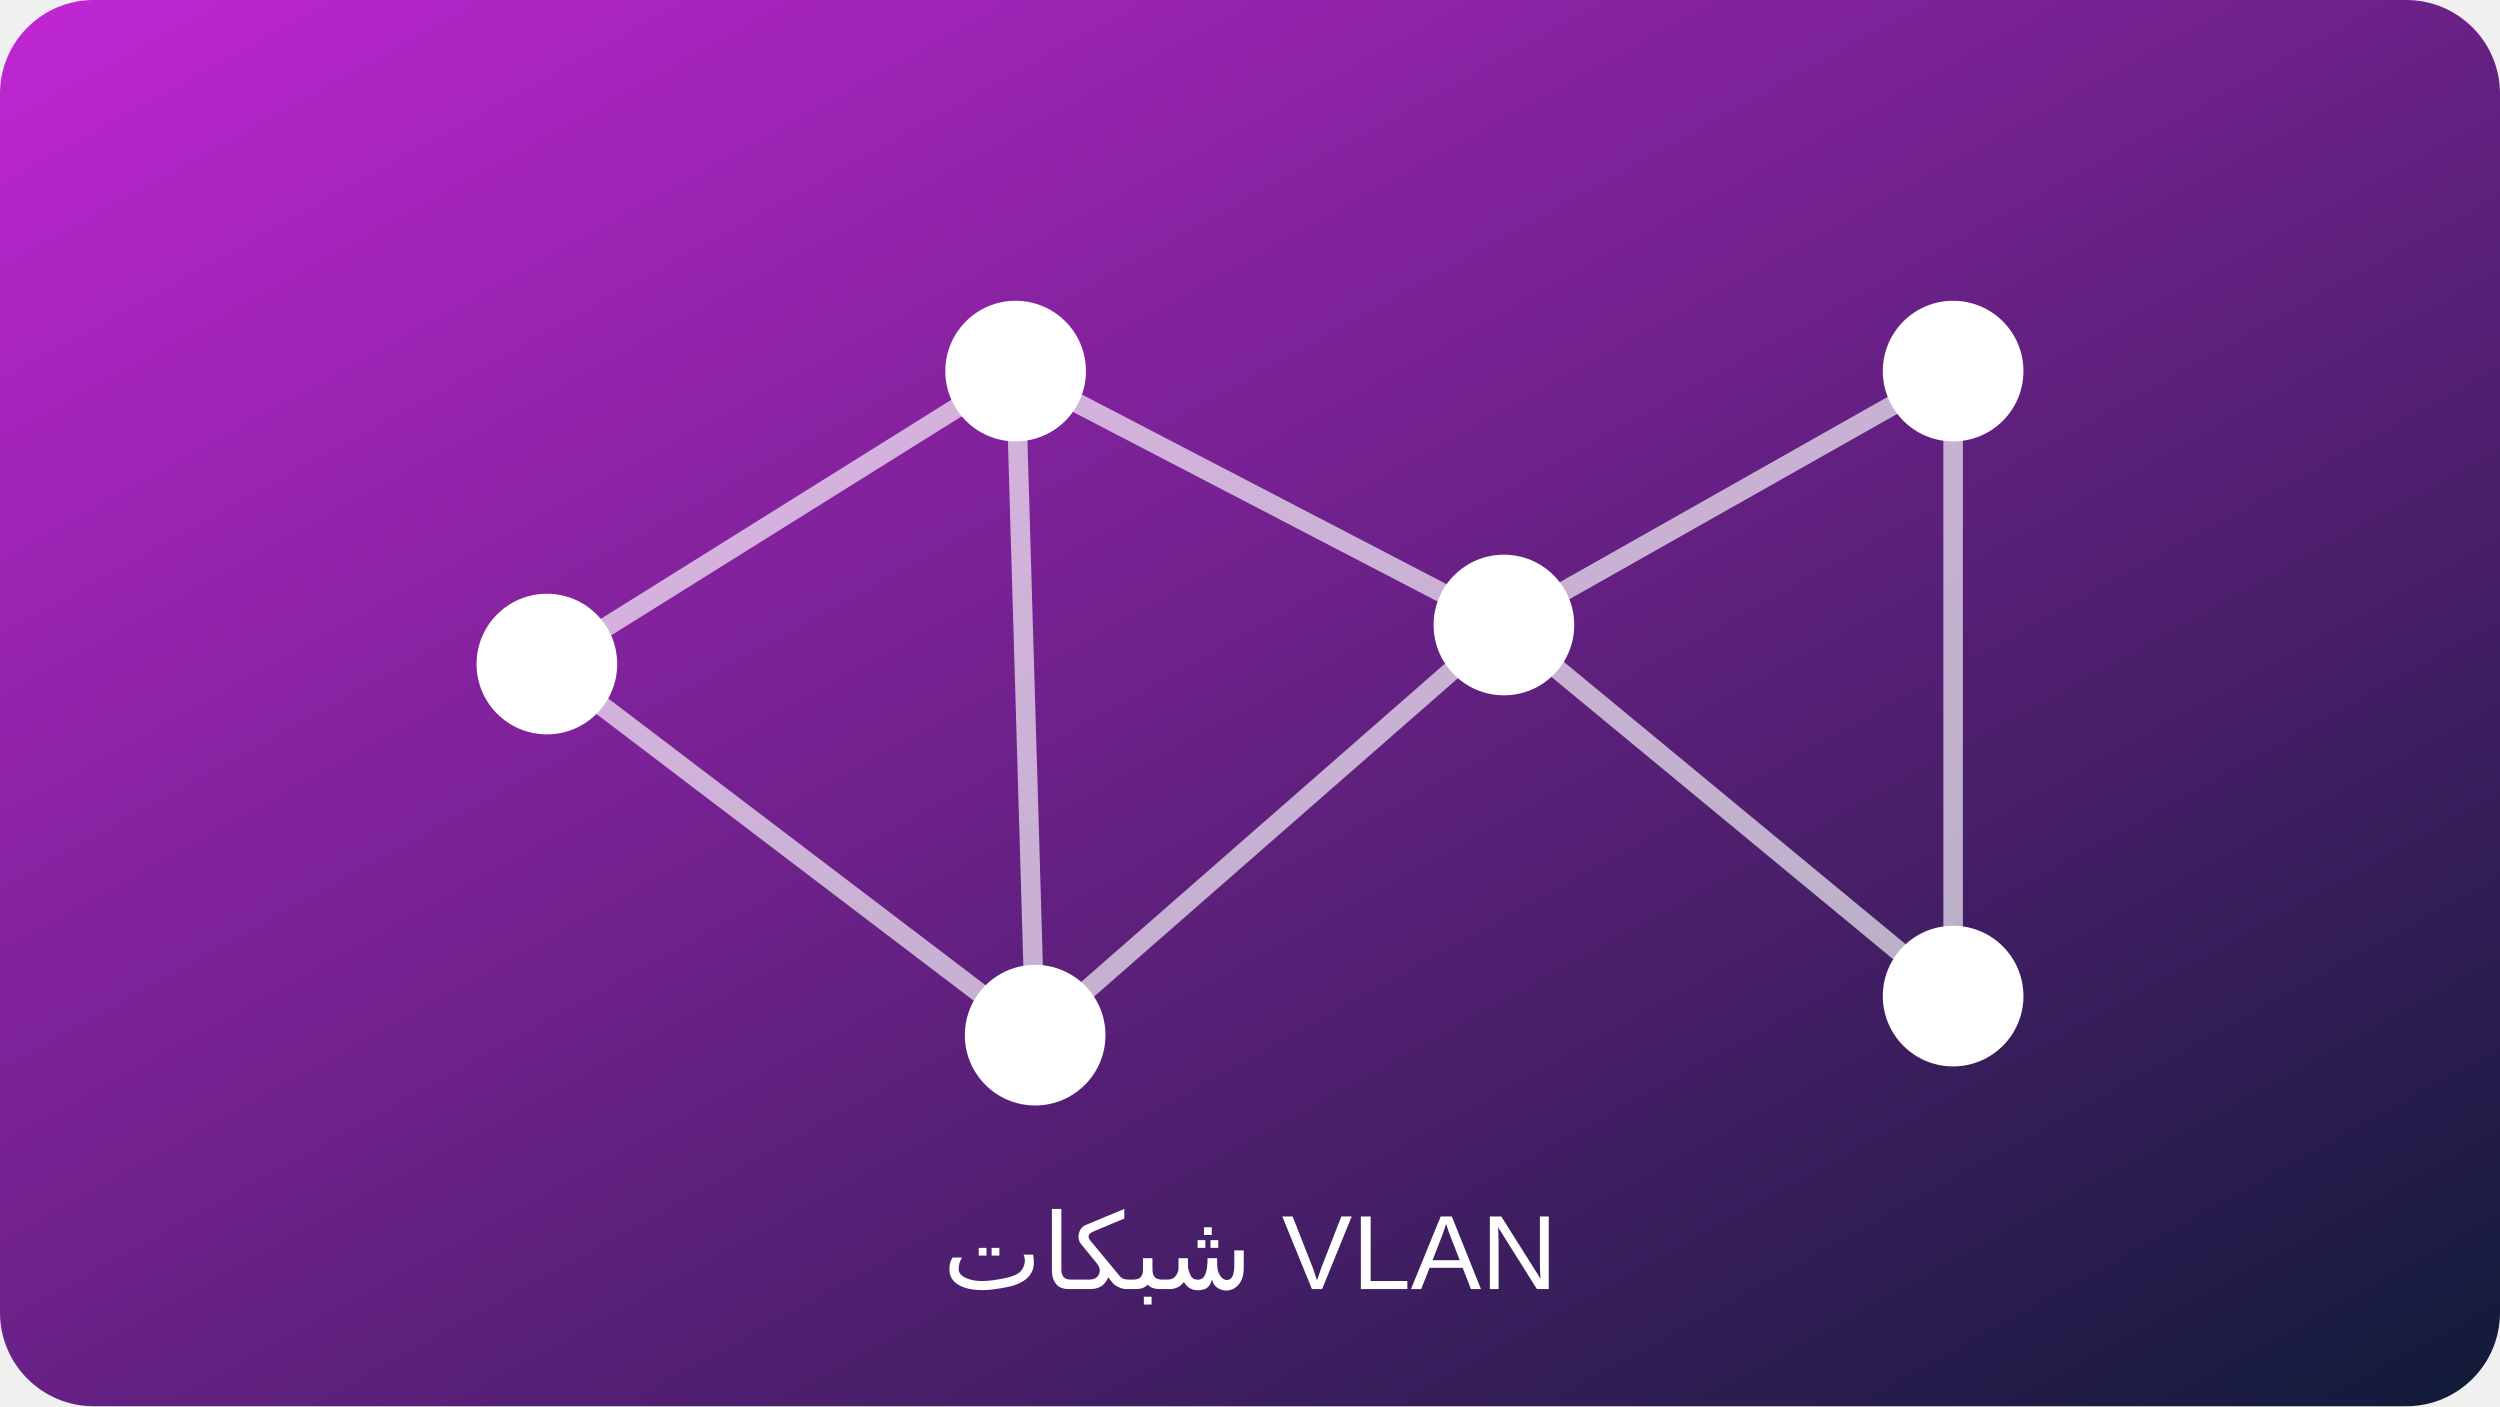
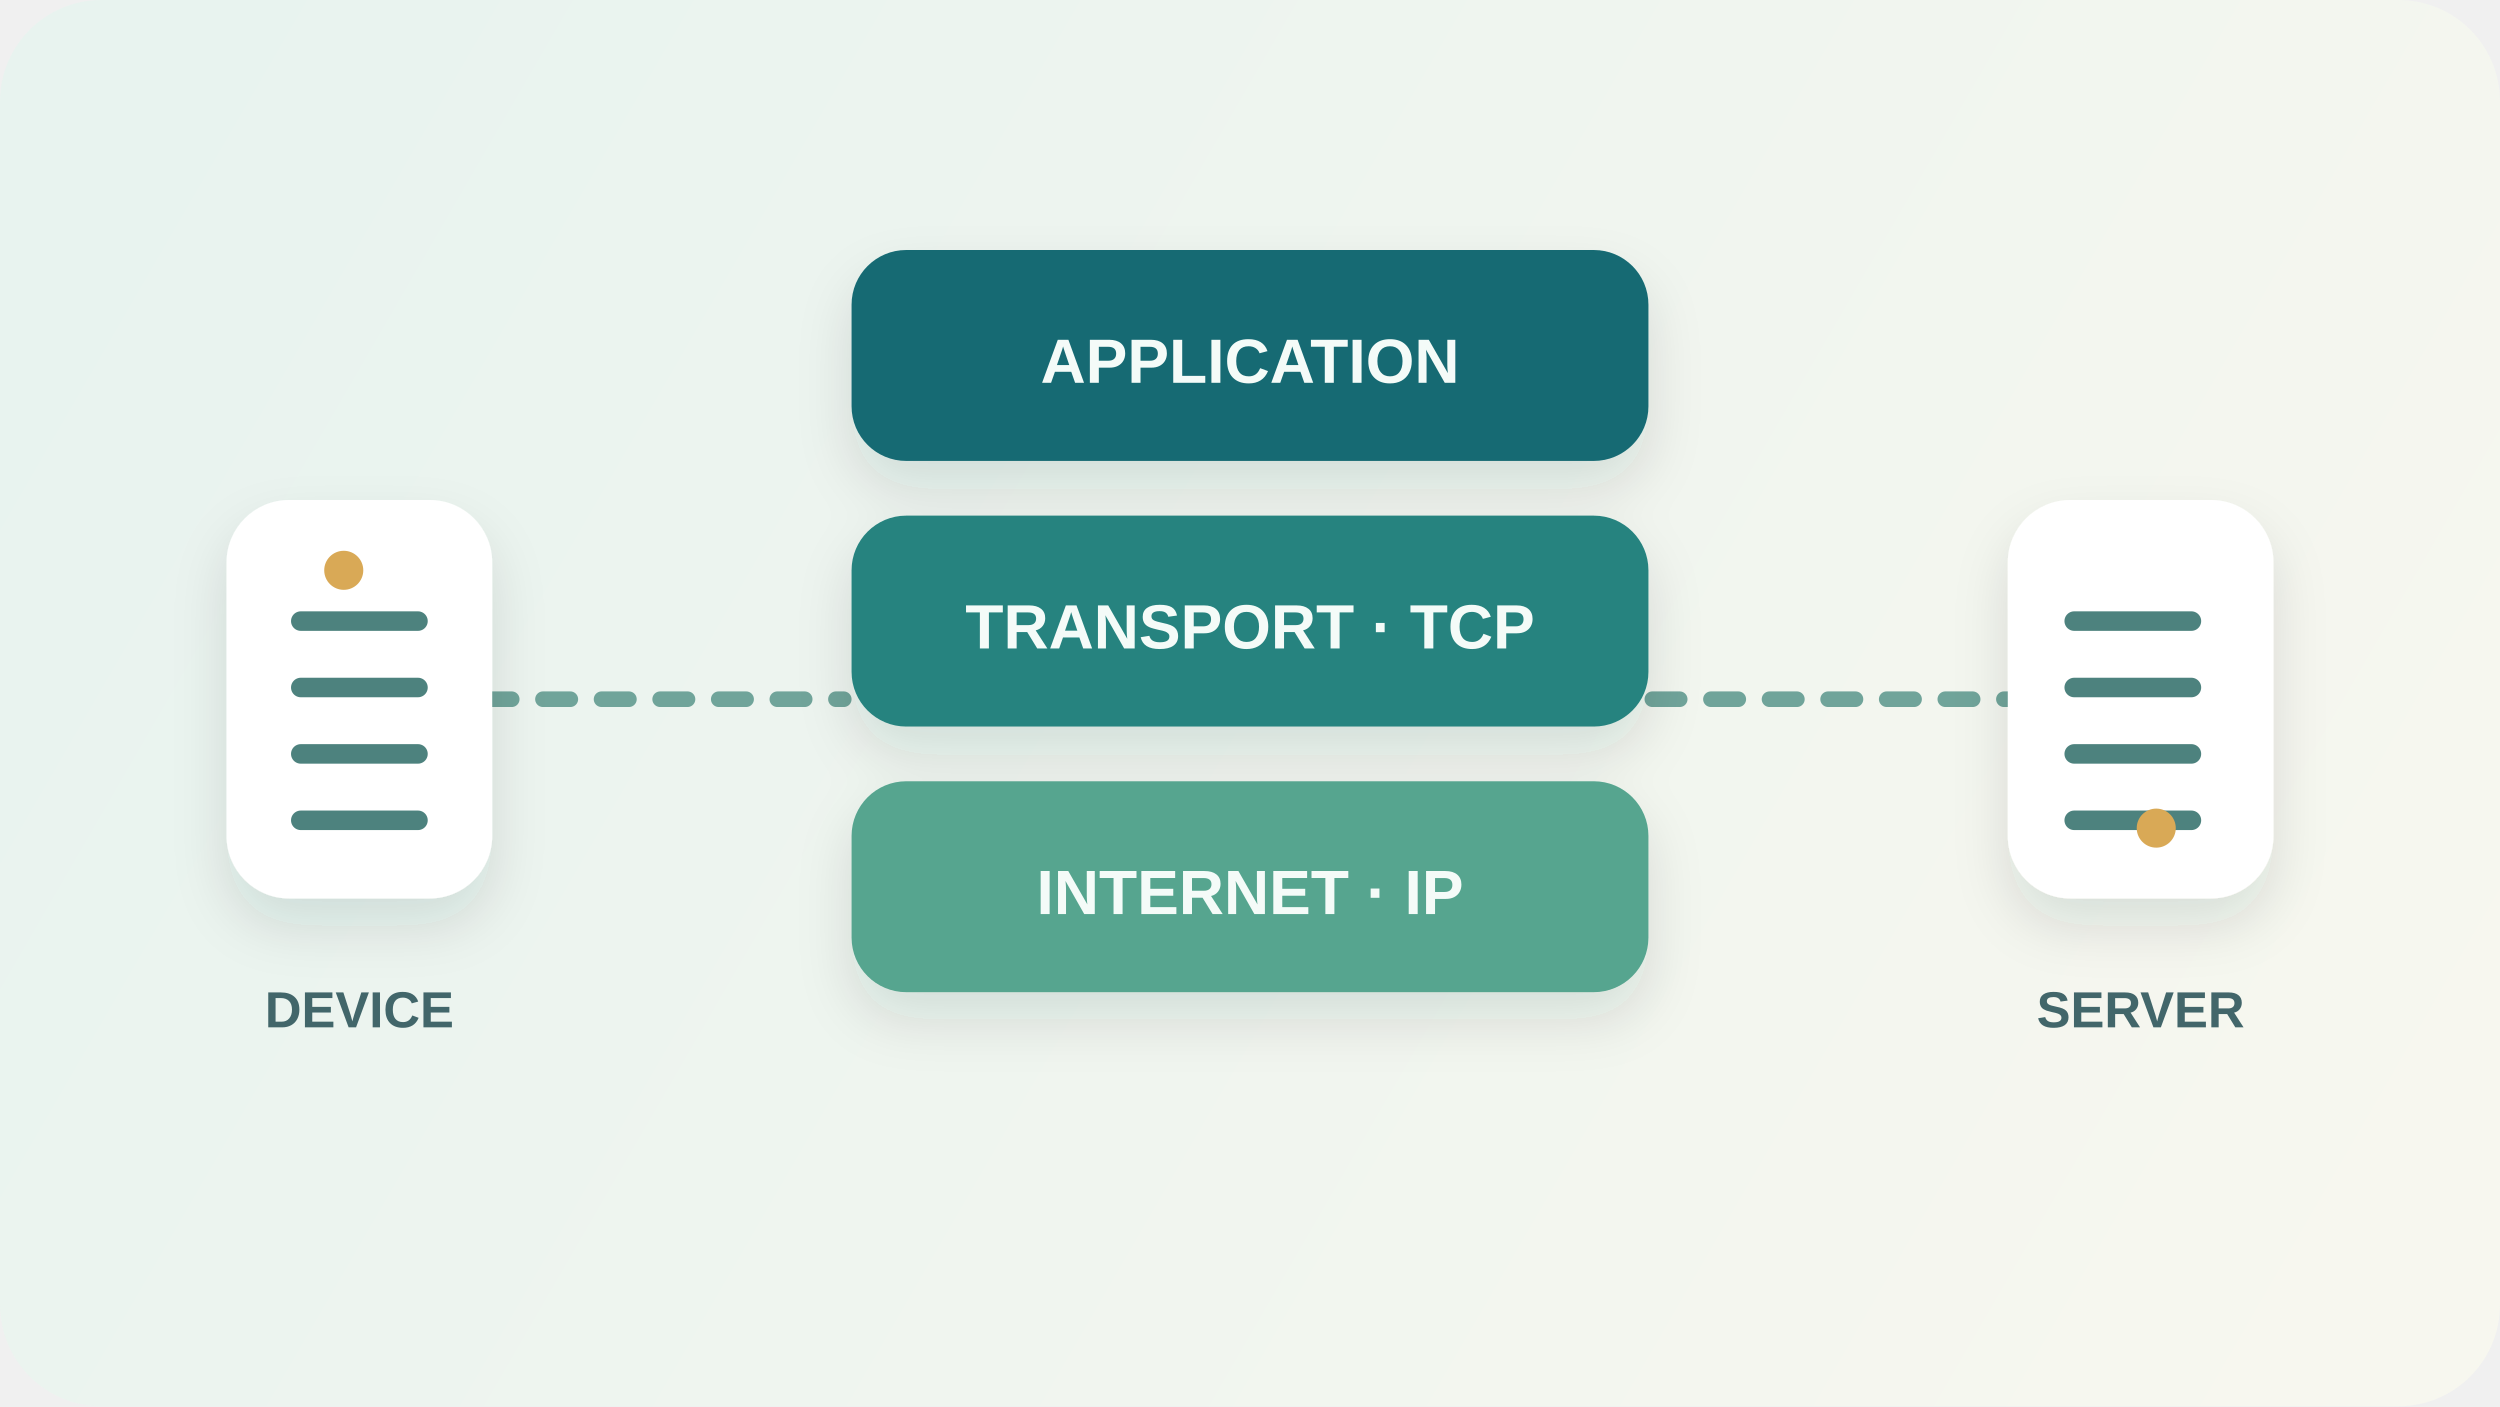
- <svg xmlns="http://www.w3.org/2000/svg" viewBox="0 0 640 360">
+ <svg xmlns="http://www.w3.org/2000/svg" viewBox="0 0 640 360" fill="none" role="img" aria-labelledby="t">
  <defs>
-     <linearGradient id="g" x2="1" y2="1">
-       <stop stop-color="#c026d3" />
-       <stop offset="1" stop-color="#101b38" />
+     <linearGradient id="bg" x1="40" y1="24" x2="596" y2="346" gradientUnits="userSpaceOnUse">
+       <stop stop-color="#e8f3ef" />
+       <stop offset="1" stop-color="#f7f7ef" />
    </linearGradient>
+     <filter id="s" x="-20%" y="-20%" width="140%" height="160%">
+       <feDropShadow dx="0" dy="7" stdDeviation="7" flood-color="#173b42" flood-opacity=".12" />
+     </filter>
  </defs>
-   <rect width="640" height="360" rx="24" fill="url(#g)" />
-   <g fill="none" stroke="#ffffff" stroke-width="5" opacity=".65">
-     <path d="M140 170L260 95 385 160 500 95M140 170L265 265 385 160 500 255M260 95L265 265M500 95L500 255" />
+   <rect width="640" height="360" rx="26" fill="url(#bg)" />
+   <path d="M124 179h92m207 0h92" stroke="#70a49a" stroke-width="4" stroke-linecap="round" stroke-dasharray="7 8" />
+   <g filter="url(#s)">
+     <rect x="58" y="128" width="68" height="102" rx="16" fill="#fff" />
+     <rect x="218" y="64" width="204" height="54" rx="14" fill="#176a73" />
+     <rect x="218" y="132" width="204" height="54" rx="14" fill="#27837f" />
+     <rect x="218" y="200" width="204" height="54" rx="14" fill="#56a58f" />
+     <rect x="514" y="128" width="68" height="102" rx="16" fill="#fff" />
  </g>
-   <g fill="#fff">
-     <circle cx="140" cy="170" r="18" />
-     <circle cx="260" cy="95" r="18" />
-     <circle cx="385" cy="160" r="18" />
-     <circle cx="500" cy="95" r="18" />
-     <circle cx="265" cy="265" r="18" />
-     <circle cx="500" cy="255" r="18" />
+   <g fill="#f4fbf8" font-family="Arial,sans-serif" font-size="16" font-weight="700">
+     <text x="320" y="98" text-anchor="middle">APPLICATION</text>
+     <text x="320" y="166" text-anchor="middle">TRANSPORT · TCP</text>
+     <text x="320" y="234" text-anchor="middle">INTERNET · IP</text>
  </g>
-   <text x="320" y="330" font-family="Arial" font-size="27" fill="white" text-anchor="middle">شبكات VLAN</text>
+   <g stroke="#4d827e" stroke-width="5" stroke-linecap="round">
+     <path d="M77 159h30m-30 17h30m-30 17h30m-30 17h30M531 159h30m-30 17h30m-30 17h30m-30 17h30" />
+   </g>
+   <g fill="#d9a956">
+     <circle cx="88" cy="146" r="5" />
+     <circle cx="552" cy="212" r="5" />
+   </g>
+   <text x="92" y="263" text-anchor="middle" font-family="Arial,sans-serif" font-size="13" font-weight="700" fill="#42666a">DEVICE</text>
+   <text x="548" y="263" text-anchor="middle" font-family="Arial,sans-serif" font-size="13" font-weight="700" fill="#42666a">SERVER</text>
</svg>
